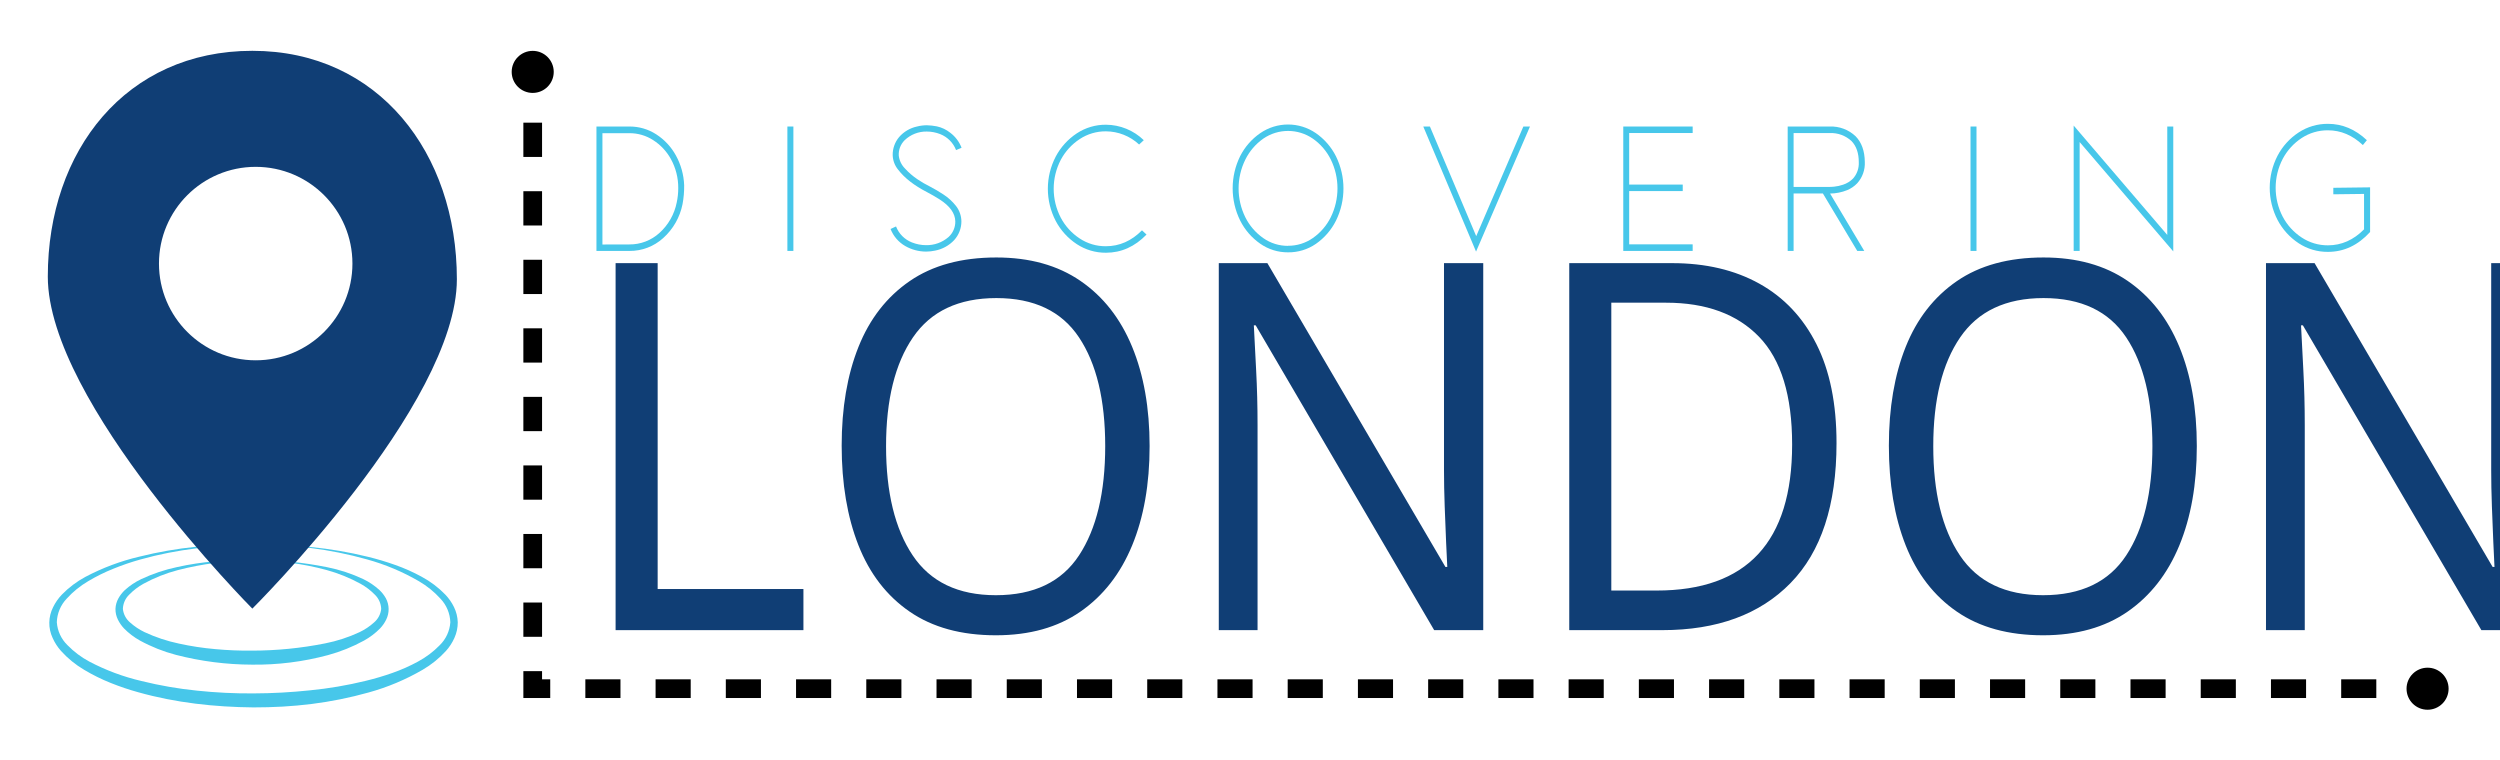
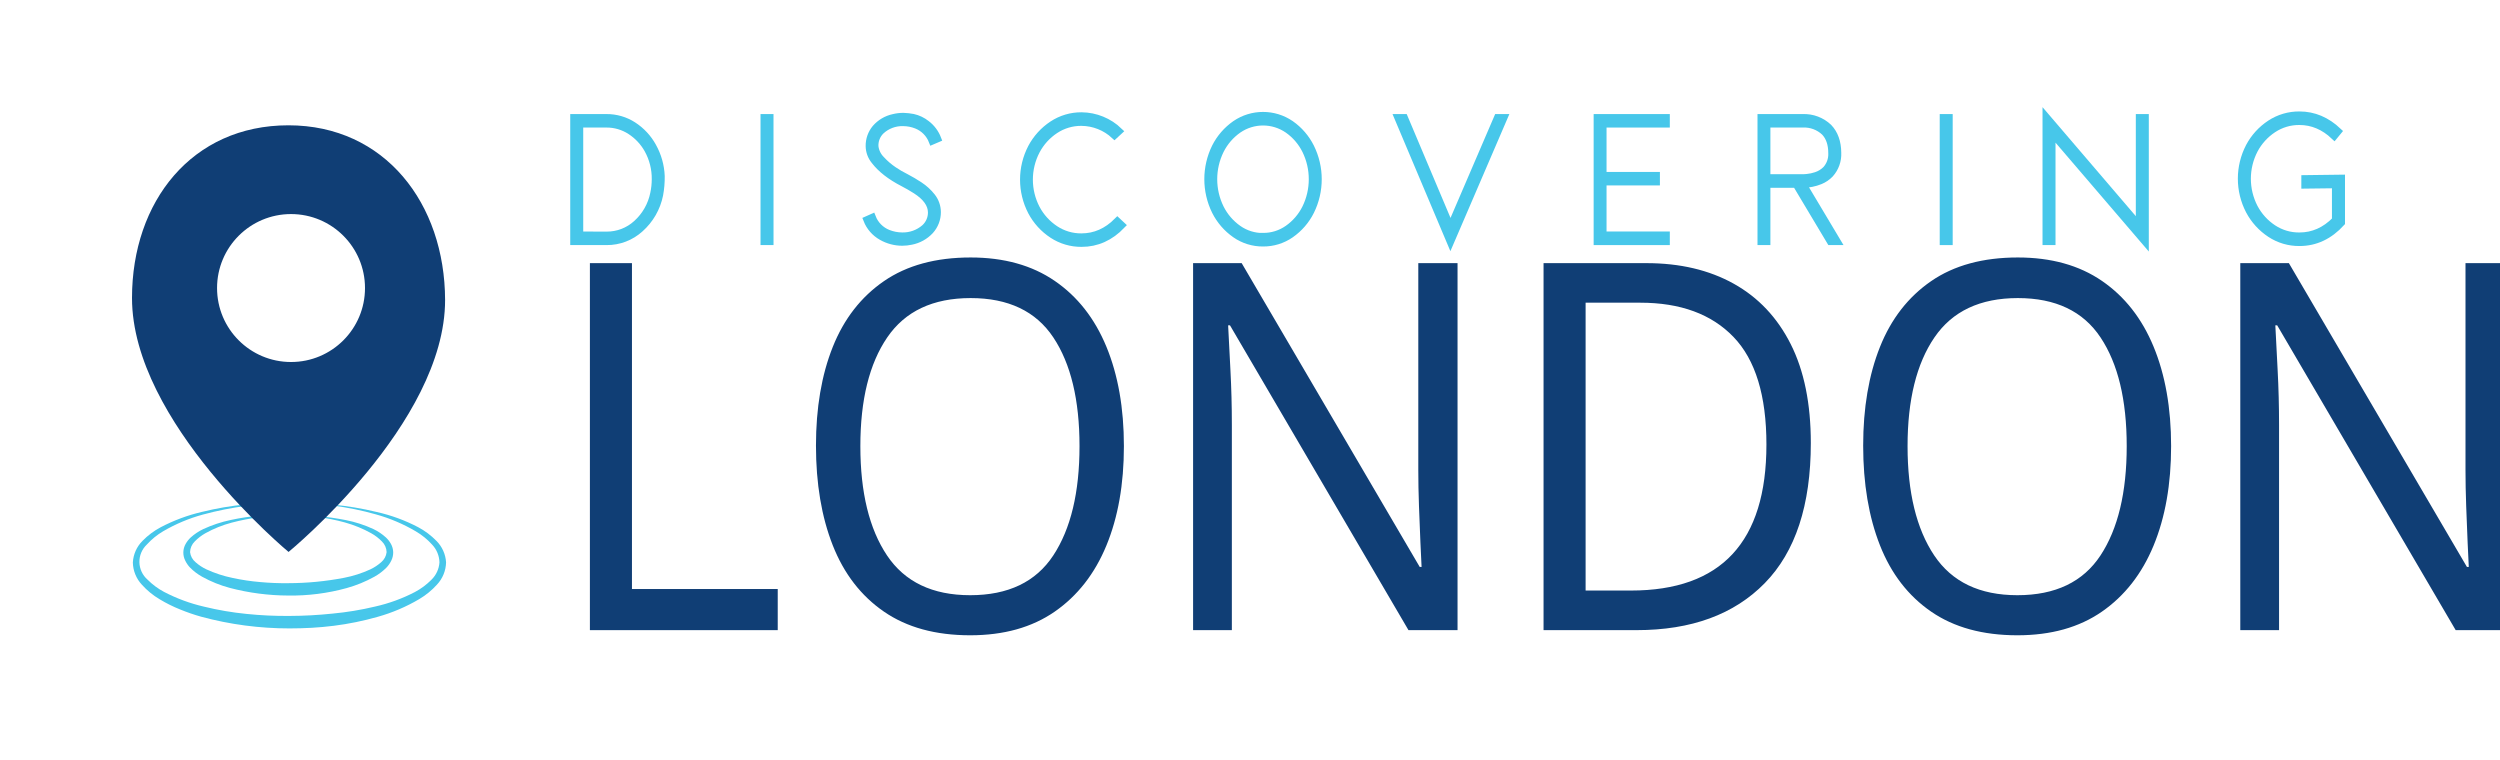
<svg xmlns="http://www.w3.org/2000/svg" id="logo" viewBox="0 0 1070 325">
  <defs>
-     <style>.cls-1{font-size:200px;font-family:FranklinGothic-Heavy, Franklin Gothic Heavy;letter-spacing:-0.02em;}.cls-1,.cls-7{fill:#103e75;}.cls-2{letter-spacing:-0.01em;}.cls-3{fill:#47c7ea;}.cls-4,.cls-5,.cls-6{fill:none;stroke:#000;stroke-miterlimit:10;stroke-width:8px;}.cls-5{stroke-dasharray:14.67 14.67;}.cls-6{stroke-dasharray:15.03 15.03;}</style>
+     <style>.cls-1{font-size:200px;font-family:FranklinGothic-Heavy, Franklin Gothic Heavy;letter-spacing:-0.02em;}.cls-1,.cls-5{fill:#103e75;}.cls-2{letter-spacing:-0.01em;}.cls-3,.cls-4{fill:#47c7ea;}.cls-3{stroke:#47c7ea;stroke-miterlimit:10;stroke-width:3px;}</style>
  </defs>
  <g id="text">
-     <text class="cls-1" transform="translate(244.07 269.7) scale(1 1.1)">L<tspan class="cls-2" x="103.96" y="0">ONDON</tspan>
+     <text class="cls-1" transform="translate(233.07 269.7) scale(1 1.1)">L<tspan class="cls-2" x="103.96" y="0">ONDON</tspan>
    </text>
-     <path class="cls-3" d="M269.38,107.4h-14.1V54.15h14.06a20.91,20.91,0,0,1,11.52,3.34,25.1,25.1,0,0,1,8.4,9,28.58,28.58,0,0,1,3.56,12.77,40.9,40.9,0,0,1-.7,8.14,26.39,26.39,0,0,1-8.28,14.5A21.2,21.2,0,0,1,269.38,107.4Zm0-2.78a18.85,18.85,0,0,0,12.87-4.93,23.7,23.7,0,0,0,7.38-13,28.7,28.7,0,0,0,.66-6.13A25.38,25.38,0,0,0,287.1,68a22.48,22.48,0,0,0-7.5-8,18.6,18.6,0,0,0-10.26-3h-11.5v47.65Z" />
-     <path class="cls-3" d="M339.57,107.4H337V54.15h2.57Z" />
-     <path class="cls-3" d="M396.35,107.68a18,18,0,0,1-8.86-2.35A14.46,14.46,0,0,1,381.16,98l2.34-1.08a12,12,0,0,0,6.81,6.84,16.54,16.54,0,0,0,6,1.17,14.23,14.23,0,0,0,9.64-3.46,8.84,8.84,0,0,0,2.92-6.73q-.11-5.16-6.7-9.38-2.74-1.74-5.45-3.15-8.2-4.23-12.31-9.58a10.22,10.22,0,0,1-2.34-6.25,11.71,11.71,0,0,1,2.73-7.69,14.05,14.05,0,0,1,7.71-4.55,17.16,17.16,0,0,1,4.21-.53,26,26,0,0,1,4.23.47,14,14,0,0,1,5.78,2.75,14.67,14.67,0,0,1,4.82,6.41l-2.35,1a12,12,0,0,0-6.81-6.85,15.84,15.84,0,0,0-5.71-1.09A13.35,13.35,0,0,0,387.2,60a8.59,8.59,0,0,0-2.53,6.6,9.36,9.36,0,0,0,2.68,5.54,29.32,29.32,0,0,0,5.38,4.63,42.77,42.77,0,0,0,5.16,3,64.58,64.58,0,0,1,5.95,3.5,22.39,22.39,0,0,1,5.29,4.83,10.91,10.91,0,0,1,2.35,6.65,11.9,11.9,0,0,1-3.08,8,15.08,15.08,0,0,1-8.16,4.51A18.68,18.68,0,0,1,396.35,107.68Z" />
-     <path class="cls-3" d="M473.35,108.17a22.4,22.4,0,0,1-12.5-3.69,26.91,26.91,0,0,1-9-9.91,29.84,29.84,0,0,1,0-27.55,27,27,0,0,1,9-9.93,22.34,22.34,0,0,1,12.5-3.71A23.43,23.43,0,0,1,489.54,60l-2,1.85a21,21,0,0,0-14.21-5.64,20.08,20.08,0,0,0-11.22,3.32A24.25,24.25,0,0,0,454,68.43a26.82,26.82,0,0,0,0,24.73,24.14,24.14,0,0,0,8.09,8.9,20,20,0,0,0,11.22,3.33q8.72,0,15.46-6.81l1.94,1.81Q483.21,108.16,473.35,108.17Z" />
-     <path class="cls-3" d="M551.27,108a20.52,20.52,0,0,1-11.9-3.7,26.57,26.57,0,0,1-8.59-9.93,31.21,31.21,0,0,1,0-27.53A26.59,26.59,0,0,1,539.37,57a21,21,0,0,1,23.84,0,26.59,26.59,0,0,1,8.59,9.91,31.21,31.21,0,0,1,0,27.53,26.57,26.57,0,0,1-8.59,9.93A20.59,20.59,0,0,1,551.27,108Zm0-2.81a18.27,18.27,0,0,0,10.66-3.33,23.66,23.66,0,0,0,7.65-8.9,28.07,28.07,0,0,0,0-24.69,23.77,23.77,0,0,0-7.65-8.91,18.71,18.71,0,0,0-21.28,0A23.91,23.91,0,0,0,533,68.31,27.9,27.9,0,0,0,533,93a23.8,23.8,0,0,0,7.67,8.9A18.22,18.22,0,0,0,551.27,105.23Z" />
-     <path class="cls-3" d="M631.75,107.68,609.16,54.15H612l19.82,46.93L652,54.15h2.83Z" />
-     <path class="cls-3" d="M724.46,107.4h-29.7V54.15h29.7v2.78H697.29V79h22.92v2.78H697.29v22.8h27.17Z" />
-     <path class="cls-3" d="M797.91,107.4h-3L780.19,82.79H767.66V107.4h-2.53V54.15h18a15.24,15.24,0,0,1,11.09,4.19c2.57,2.65,3.87,6.31,3.92,11a12.73,12.73,0,0,1-3.26,9.11,12.5,12.5,0,0,1-4.32,2.94,20,20,0,0,1-7.29,1.45ZM783,80c.27,0,.91,0,1.94-.1a17.45,17.45,0,0,0,3.9-.85,10.59,10.59,0,0,0,4.27-2.64,9.8,9.8,0,0,0,2.45-7q0-5.79-3.08-9a12.82,12.82,0,0,0-9.3-3.46H767.66V80Z" />
-     <path class="cls-3" d="M845.94,107.4h-2.56V54.15h2.56Z" />
-     <path class="cls-3" d="M930.16,107.6,890.09,60.79V107.4h-2.56V53.74l40.06,46.81V54.15h2.57Z" />
-     <path class="cls-3" d="M996.36,107.8a22.43,22.43,0,0,1-12.55-3.7,26.94,26.94,0,0,1-9-9.93,29.86,29.86,0,0,1,0-27.56,26.8,26.8,0,0,1,9-9.91A22.57,22.57,0,0,1,996.36,53q9.23,0,16.66,7l-1.72,2.09q-6.67-6.32-14.94-6.32a20.19,20.19,0,0,0-11.27,3.32A24.3,24.3,0,0,0,977,68a26.84,26.84,0,0,0,0,24.74,24.3,24.3,0,0,0,8.09,8.9A20.11,20.11,0,0,0,996.36,105q8.71,0,15.45-6.84V83l-13.15.16,0-2.78,15.74-.2V99.3Q1006.65,107.81,996.36,107.8Z" />
-     <line class="cls-4" x1="228" y1="30.32" x2="228" y2="37.82" />
-     <line class="cls-5" x1="228" y1="52.5" x2="228" y2="279.91" />
-     <polyline class="cls-4" points="228 287.25 228 294.75 235.5 294.75" />
-     <line class="cls-6" x1="250.53" y1="294.75" x2="1024.41" y2="294.75" />
-     <line class="cls-4" x1="1031.93" y1="294.75" x2="1039.43" y2="294.75" />
-     <path d="M219,30.77a9,9,0,1,1,9,9A9,9,0,0,1,219,30.77Z" />
-     <path d="M1039,303.77a9,9,0,1,0-9-9A9,9,0,0,0,1039,303.77Z" />
+     <g id="DISCOVERING_path" data-name="DISCOVERING path">
+       <path class="cls-3" d="M259.61,103.4H245.56V50.32h14a20.8,20.8,0,0,1,11.48,3.34,25.11,25.11,0,0,1,8.37,9A28.4,28.4,0,0,1,283,75.34a40.72,40.72,0,0,1-.69,8.11A26.37,26.37,0,0,1,274,97.9,21.15,21.15,0,0,1,259.61,103.4Zm0-2.77a18.8,18.8,0,0,0,12.83-4.92A23.62,23.62,0,0,0,279.8,82.8a29,29,0,0,0,.65-6.1,25.42,25.42,0,0,0-3.17-12.61,22.62,22.62,0,0,0-7.48-8,18.57,18.57,0,0,0-10.22-3H248.12v47.5Z" />
+       <path class="cls-3" d="M329.57,103.4H327V50.32h2.56Z" />
+       <path class="cls-3" d="M386.16,103.68a17.92,17.92,0,0,1-8.83-2.35A14.33,14.33,0,0,1,371,94.05L373.35,93a12,12,0,0,0,6.79,6.83,16.63,16.63,0,0,0,6,1.16,14.15,14.15,0,0,0,9.6-3.45,8.81,8.81,0,0,0,2.92-6.71q-.1-5.13-6.68-9.35c-1.82-1.15-3.63-2.2-5.43-3.13q-8.19-4.22-12.27-9.56A10.13,10.13,0,0,1,372,62.53a11.7,11.7,0,0,1,2.71-7.67,14.11,14.11,0,0,1,7.69-4.54,17.57,17.57,0,0,1,4.2-.52,26.74,26.74,0,0,1,4.21.46A14.26,14.26,0,0,1,396.55,53a14.57,14.57,0,0,1,4.8,6.39l-2.34,1a12,12,0,0,0-6.79-6.82,15.69,15.69,0,0,0-5.69-1.09A13.31,13.31,0,0,0,377,56.1a8.61,8.61,0,0,0-2.52,6.59,9.35,9.35,0,0,0,2.67,5.52,29.93,29.93,0,0,0,5.36,4.62,42.82,42.82,0,0,0,5.15,3,64.18,64.18,0,0,1,5.93,3.49,22.45,22.45,0,0,1,5.27,4.82,10.81,10.81,0,0,1,2.34,6.62,11.81,11.81,0,0,1-3.07,8,15,15,0,0,1-8.14,4.5A18.42,18.42,0,0,1,386.16,103.68Z" />
+       <path class="cls-3" d="M462.91,104.16a22.37,22.37,0,0,1-12.47-3.67,26.72,26.72,0,0,1-9-9.88,29.73,29.73,0,0,1,0-27.46,27,27,0,0,1,9-9.9,22.31,22.31,0,0,1,12.47-3.69A23.43,23.43,0,0,1,479,56.14l-2,1.85a21,21,0,0,0-14.16-5.62,20.05,20.05,0,0,0-11.19,3.31,24.08,24.08,0,0,0-8.06,8.88,26.66,26.66,0,0,0,0,24.65,24.13,24.13,0,0,0,8.06,8.87,20,20,0,0,0,11.19,3.31q8.68,0,15.4-6.78l1.93,1.8Q472.73,104.17,462.91,104.16Z" />
+       <path class="cls-3" d="M540.56,104a20.48,20.48,0,0,1-11.86-3.69,26.49,26.49,0,0,1-8.56-9.9,31.1,31.1,0,0,1,0-27.44,26.66,26.66,0,0,1,8.56-9.88,21,21,0,0,1,23.76,0A26.57,26.57,0,0,1,561,63a31,31,0,0,1,0,27.44,26.41,26.41,0,0,1-8.56,9.9A20.51,20.51,0,0,1,540.56,104Zm0-2.81a18.24,18.24,0,0,0,10.63-3.31,23.74,23.74,0,0,0,7.62-8.87,28,28,0,0,0,0-24.61,23.69,23.69,0,0,0-7.62-8.88,18.64,18.64,0,0,0-21.21,0,23.85,23.85,0,0,0-7.65,8.88,27.9,27.9,0,0,0,0,24.61A23.9,23.9,0,0,0,530,97.92,18.17,18.17,0,0,0,540.56,101.23Z" />
+       <path class="cls-3" d="M620.78,103.68,598.26,50.32h2.81L620.81,97.1l20.11-46.78h2.81Z" />
+       <path class="cls-3" d="M713.18,103.4h-29.6V50.32h29.6v2.77H686.1v22h22.84v2.77H686.1v22.72h27.08Z" />
+       <path class="cls-3" d="M786.38,103.4h-3L768.72,78.87H756.23V103.4h-2.52V50.32H771.6a15.25,15.25,0,0,1,11.06,4.18c2.55,2.65,3.86,6.29,3.9,10.92a12.71,12.71,0,0,1-3.24,9.07A12.38,12.38,0,0,1,779,77.42a19.7,19.7,0,0,1-7.27,1.45ZM771.49,76.06c.27,0,.91,0,1.93-.1a17.62,17.62,0,0,0,3.89-.84,10.54,10.54,0,0,0,4.25-2.63A9.76,9.76,0,0,0,784,65.54q0-5.78-3.07-9a12.79,12.79,0,0,0-9.27-3.46H756.23V76.06Z" />
+       <path class="cls-3" d="M834.25,103.4H831.7V50.32h2.55Z" />
+       <path class="cls-3" d="M918.19,103.6,878.26,57V103.4H875.7V49.92l39.93,46.66V50.32h2.56Z" />
+       <path class="cls-3" d="M984.17,103.8a22.37,22.37,0,0,1-12.51-3.69,26.94,26.94,0,0,1-9-9.9,29.73,29.73,0,0,1,0-27.46,26.8,26.8,0,0,1,9-9.88,22.43,22.43,0,0,1,12.51-3.67q9.2,0,16.6,7l-1.71,2.08Q992.42,52,984.17,52a20,20,0,0,0-11.23,3.31,24.13,24.13,0,0,0-8.06,8.87,26.76,26.76,0,0,0,0,24.66,24.13,24.13,0,0,0,8.06,8.87A20,20,0,0,0,984.17,101q8.69,0,15.4-6.82V79.07l-13.1.16,0-2.77,15.69-.2V95.33Q994.43,103.81,984.17,103.8Z" />
+     </g>
  </g>
  <g id="icon">
    <g id="large_ring" data-name="large ring">
-       <path class="cls-3" d="M195.92,266.34A16,16,0,0,1,194.5,273a21.3,21.3,0,0,1-3.6,5.57,42.26,42.26,0,0,1-10,8.09,97.87,97.87,0,0,1-23.13,9.72,168.74,168.74,0,0,1-24.44,4.93c-4.12.52-8.26.87-12.4,1.12s-8.29.32-12.44.34c-16.57-.16-33.2-1.95-49.26-6.47a109.55,109.55,0,0,1-11.85-4,79.19,79.19,0,0,1-11.31-5.59,42.2,42.2,0,0,1-9.95-8.1,21.56,21.56,0,0,1-3.6-5.57,15,15,0,0,1,.22-13.18,21.16,21.16,0,0,1,3.73-5.36,41.3,41.3,0,0,1,10.08-7.6,96.83,96.83,0,0,1,23.16-8.67A172.13,172.13,0,0,1,84,234a216.35,216.35,0,0,1,24.54-1.21,239.38,239.38,0,0,1,24.53,1.34,173.41,173.41,0,0,1,24.24,4.14,114.81,114.81,0,0,1,11.84,3.53,76.6,76.6,0,0,1,11.35,5.06,41.29,41.29,0,0,1,10.07,7.61,21,21,0,0,1,3.74,5.36A15.9,15.9,0,0,1,195.92,266.34Zm-3.18,0a15.33,15.33,0,0,0-4.21-10.09,38.88,38.88,0,0,0-9.19-7.46A94,94,0,0,0,157,239.4a165.24,165.24,0,0,0-24-4.85c-4.05-.51-8.13-.86-12.21-1.11s-8.17-.31-12.26-.33c-16.33.16-32.74,1.93-48.44,6.35a105.81,105.81,0,0,0-11.53,3.94,76,76,0,0,0-10.85,5.37,38.86,38.86,0,0,0-9.18,7.47,15.33,15.33,0,0,0-4.21,10.1,15.15,15.15,0,0,0,4.56,9.79,38.18,38.18,0,0,0,9.3,7,93.7,93.7,0,0,0,22.39,8.35,170.24,170.24,0,0,0,23.79,4.12,214.35,214.35,0,0,0,24.17,1.18,237.39,237.39,0,0,0,24.16-1.32,170.34,170.34,0,0,0,23.79-4.05A114.61,114.61,0,0,0,168,288a73.78,73.78,0,0,0,10.89-4.84,38.22,38.22,0,0,0,9.3-7A15.14,15.14,0,0,0,192.74,266.34Z" />
+       <path class="cls-4" d="M190.92,240.7a14.41,14.41,0,0,1-3.87,9.49,32.51,32.51,0,0,1-7.65,6.25A74.68,74.68,0,0,1,161.66,264a126.72,126.72,0,0,1-18.73,3.83c-3.16.4-6.33.68-9.51.87s-6.35.24-9.53.26a144.06,144.06,0,0,1-37.76-5,81.8,81.8,0,0,1-9.08-3.13,59.47,59.47,0,0,1-8.68-4.32,32.56,32.56,0,0,1-7.65-6.26,14.4,14.4,0,0,1-3.86-9.49A14.16,14.16,0,0,1,61,231.48a31.7,31.7,0,0,1,7.76-5.81,74.32,74.32,0,0,1,17.76-6.6,131.86,131.86,0,0,1,18.56-3.18,166,166,0,0,1,18.78-.9,186.66,186.66,0,0,1,18.76,1,133.2,133.2,0,0,1,18.56,3.13A72.26,72.26,0,0,1,179,225.65a31.55,31.55,0,0,1,7.76,5.82A14.16,14.16,0,0,1,190.92,240.7Zm-2.83,0a11.46,11.46,0,0,0-3.15-7.61,29.56,29.56,0,0,0-7-5.69,71.61,71.61,0,0,0-17-7.23,126.5,126.5,0,0,0-18.33-3.76c-3.1-.39-6.22-.66-9.34-.85s-6.25-.24-9.37-.25a140.83,140.83,0,0,0-37,4.91,70.2,70.2,0,0,0-17.07,7.16,29.8,29.8,0,0,0-7,5.7,10.14,10.14,0,0,0,.31,15,29.58,29.58,0,0,0,7.08,5.26,72,72,0,0,0,17.07,6.3,130.75,130.75,0,0,0,18.16,3.11,164.67,164.67,0,0,0,18.45.87,182.74,182.74,0,0,0,18.43-1,130.21,130.21,0,0,0,18.15-3,70.22,70.22,0,0,0,17.1-6.23,29.16,29.16,0,0,0,7.08-5.27A11.41,11.41,0,0,0,188.09,240.7Z" />
    </g>
    <g id="small_ring" data-name="small ring">
-       <path class="cls-3" d="M166.33,260.61a10,10,0,0,1-1.06,4.63,15.27,15.27,0,0,1-2.6,3.73,30.05,30.05,0,0,1-6.85,5.19,70.65,70.65,0,0,1-15.42,6.22,119.35,119.35,0,0,1-32.53,4.09,131.51,131.51,0,0,1-32.51-4.17,68.28,68.28,0,0,1-15.44-6.13,29.76,29.76,0,0,1-6.84-5.2,15.27,15.27,0,0,1-2.6-3.73,10.15,10.15,0,0,1-1.06-4.63,10,10,0,0,1,1.27-4.53,14.78,14.78,0,0,1,2.72-3.5,28.86,28.86,0,0,1,7-4.7,70.25,70.25,0,0,1,15.45-5.19,125.33,125.33,0,0,1,16-2.45,152.07,152.07,0,0,1,16.1-.66,162.35,162.35,0,0,1,32.06,3.18,67.14,67.14,0,0,1,15.47,5.1,28.71,28.71,0,0,1,6.95,4.71,15,15,0,0,1,2.72,3.51A9.85,9.85,0,0,1,166.33,260.61Zm-3.18,0a8.89,8.89,0,0,0-2.75-6.12,26.27,26.27,0,0,0-6.08-4.63,67.47,67.47,0,0,0-14.68-5.93,116.43,116.43,0,0,0-31.77-4A127.9,127.9,0,0,0,76.13,244a64.86,64.86,0,0,0-14.71,5.84,26.55,26.55,0,0,0-6.08,4.63,8.93,8.93,0,0,0-2.75,6.14,8.8,8.8,0,0,0,3.08,5.81,26.22,26.22,0,0,0,6.19,4.13,67.62,67.62,0,0,0,14.71,4.9,120.91,120.91,0,0,0,15.54,2.37,150.79,150.79,0,0,0,15.76.65,160.55,160.55,0,0,0,31.29-3.1,64.34,64.34,0,0,0,14.73-4.81,25.76,25.76,0,0,0,6.19-4.14A8.79,8.79,0,0,0,163.15,260.61Z" />
+       <path class="cls-4" d="M168.29,236.32a7.86,7.86,0,0,1-.82,3.63,11.7,11.7,0,0,1-2,2.91,22.92,22.92,0,0,1-5.27,4,54.31,54.31,0,0,1-11.84,4.84,89,89,0,0,1-25,3.19,99.76,99.76,0,0,1-24.94-3.25,51.94,51.94,0,0,1-11.86-4.77,23,23,0,0,1-5.27-4,11.68,11.68,0,0,1-2-2.92,7.54,7.54,0,0,1,.18-7.18,11.45,11.45,0,0,1,2.13-2.71A22.3,22.3,0,0,1,87,226.45a54.27,54.27,0,0,1,11.86-3.92,97.56,97.56,0,0,1,12.23-1.84,115.13,115.13,0,0,1,12.32-.48,127.38,127.38,0,0,1,24.53,2.38,51.68,51.68,0,0,1,11.88,3.85,22.1,22.1,0,0,1,5.37,3.61,11,11,0,0,1,2.12,2.72A7.74,7.74,0,0,1,168.29,236.32Zm-2.82,0a6.65,6.65,0,0,0-2-4.57,20,20,0,0,0-4.6-3.53,51.54,51.54,0,0,0-11.18-4.59,86.69,86.69,0,0,0-24.27-3.1,96.52,96.52,0,0,0-24.26,3.16,49,49,0,0,0-11.21,4.51,20.32,20.32,0,0,0-4.6,3.54,6.68,6.68,0,0,0-2,4.58,6.55,6.55,0,0,0,2.32,4.28,19.56,19.56,0,0,0,4.7,3.1,51.38,51.38,0,0,0,11.2,3.66,92.27,92.27,0,0,0,11.85,1.77,114.69,114.69,0,0,0,12,.47,126.83,126.83,0,0,0,23.85-2.3,49,49,0,0,0,11.22-3.6,19.69,19.69,0,0,0,4.69-3.1A6.58,6.58,0,0,0,165.47,236.32Z" />
    </g>
    <g id="location_marker" data-name="location marker">
-       <path class="cls-7" d="M108,21.75c-54,0-87.54,42.64-87.54,96.63S108,260.49,108,260.49s87.54-87,87.54-141S162,21.75,108,21.75Zm1.45,132.46a41.4,41.4,0,1,1,41.39-41.39A41.39,41.39,0,0,1,109.41,154.21Z" />
+       <path class="cls-5" d="M123.45,53.63c-41.3,0-66.95,32.61-66.95,73.91,0,53.21,67,108.69,67,108.69s67-54.81,67-107.82C190.4,87.11,164.75,53.63,123.45,53.63Zm1.11,101.31a31.66,31.66,0,1,1,31.66-31.66A31.65,31.65,0,0,1,124.56,154.94Z" />
    </g>
  </g>
</svg>
